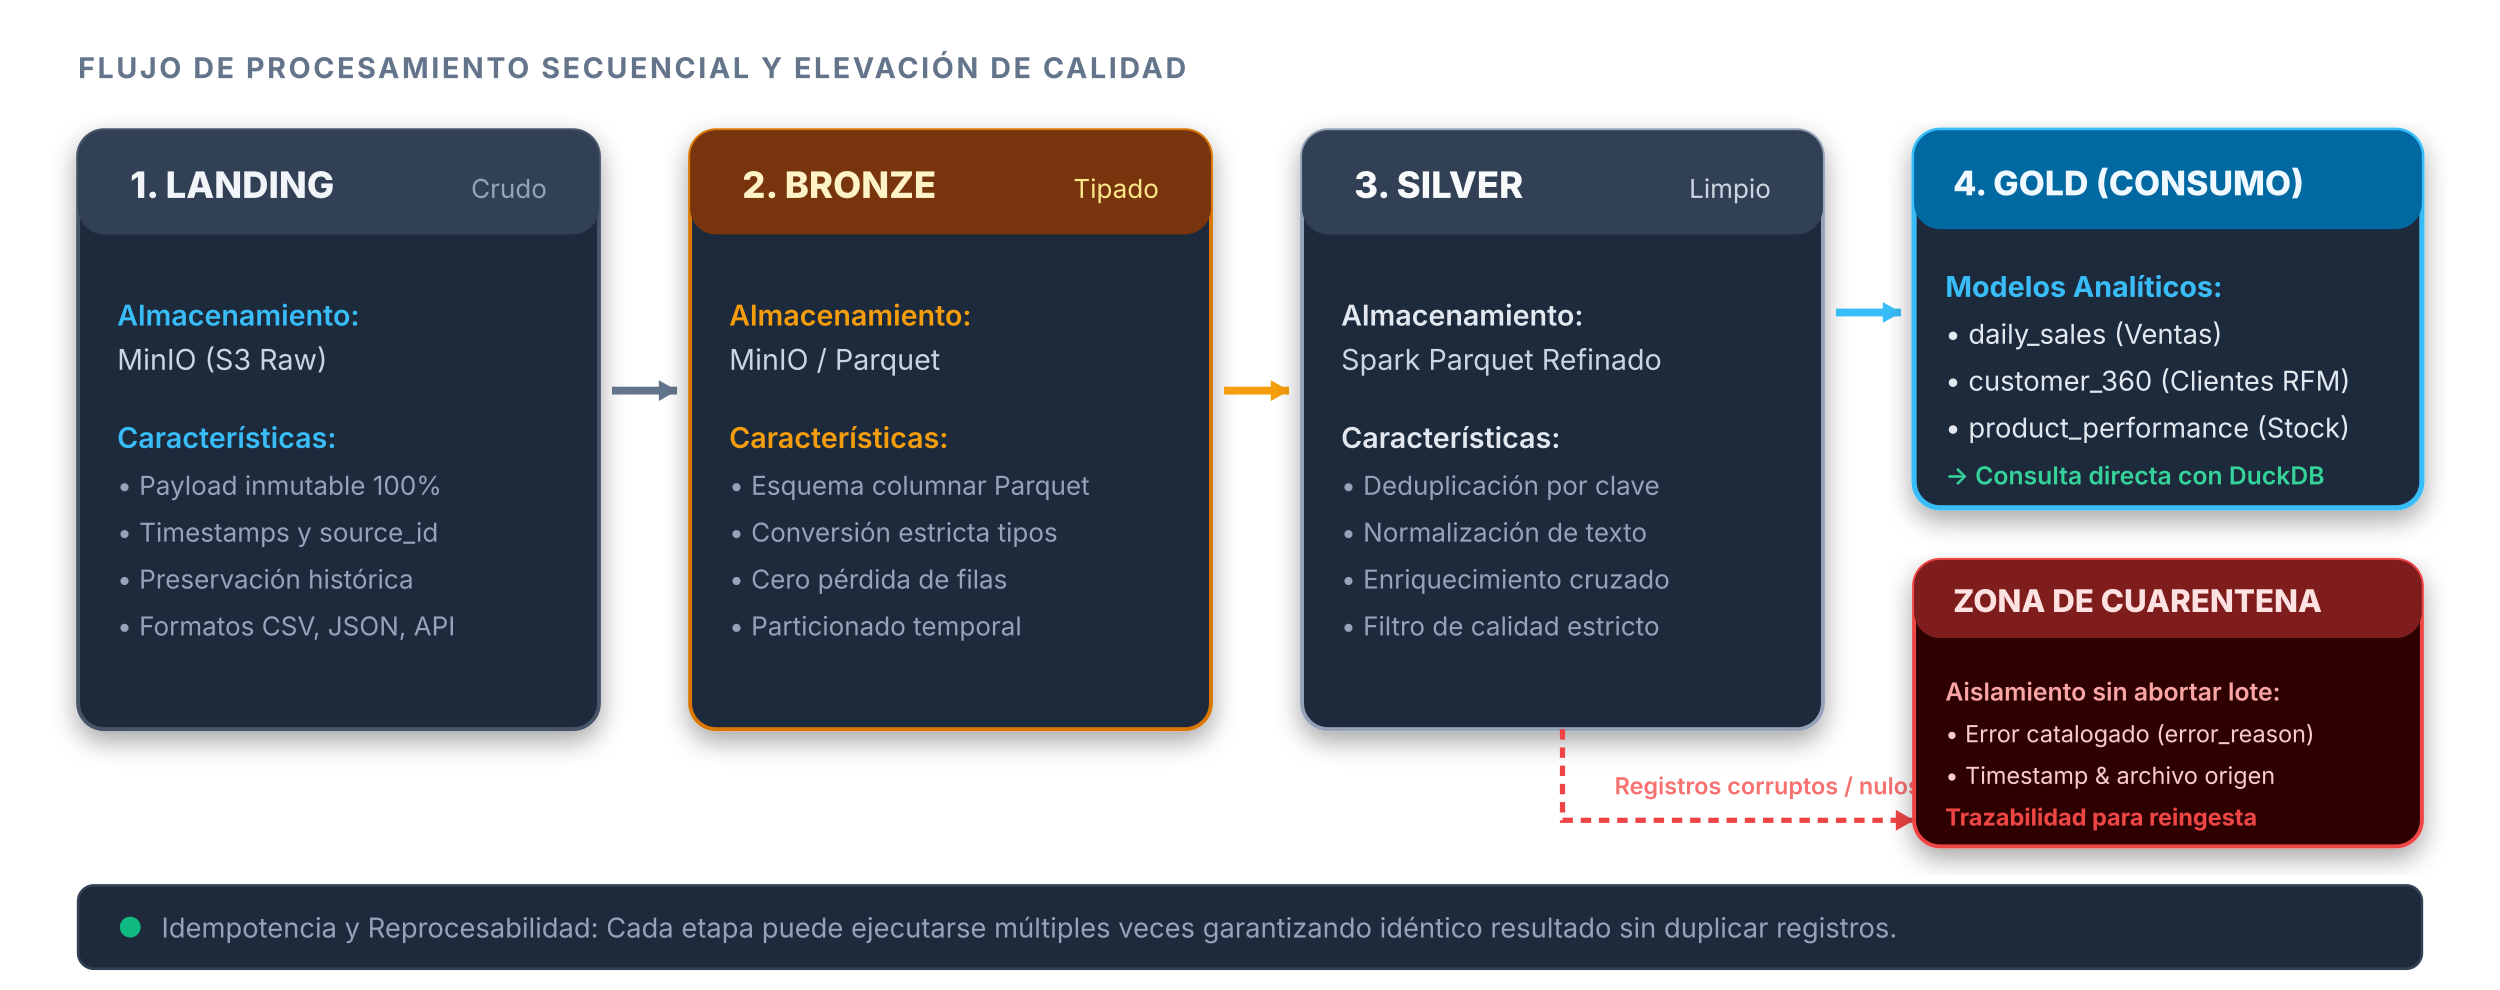
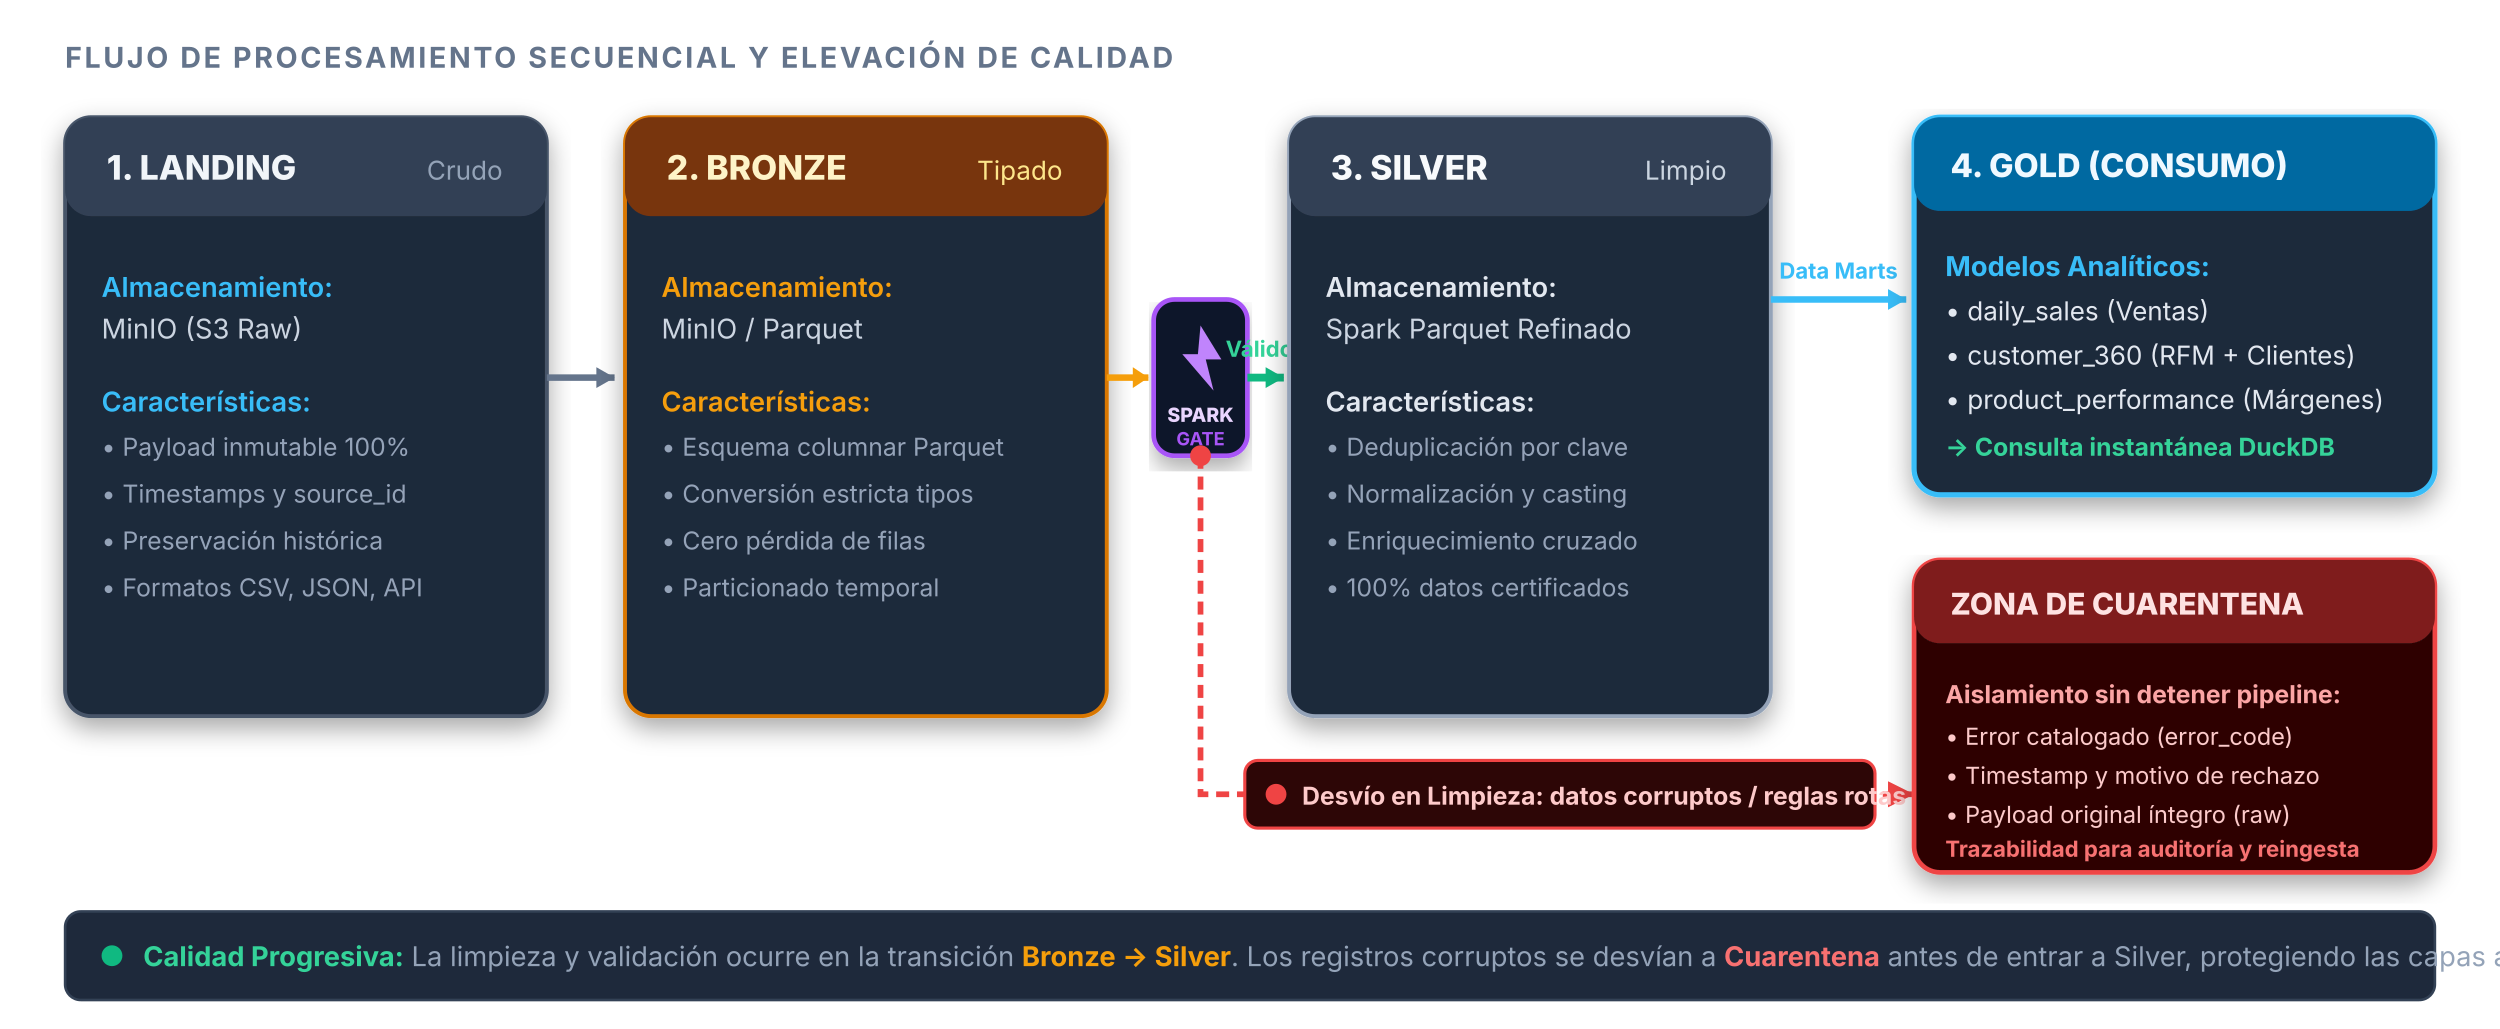
- <svg xmlns="http://www.w3.org/2000/svg" viewBox="0 0 960 380" width="960" height="380" style="background:#0b1120; font-family:'Inter', system-ui, -apple-system, sans-serif;">
+ <svg xmlns="http://www.w3.org/2000/svg" viewBox="0 0 960 395" width="960" height="395" style="background:#0b1120; font-family:'Inter', system-ui, -apple-system, sans-serif;">
  <defs>
    <filter id="m-shadow" x="-5%" y="-5%" width="110%" height="115%">
      <feDropShadow dx="0" dy="4" stdDeviation="5" flood-color="#000000" flood-opacity="0.35" />
    </filter>
+     <linearGradient id="grad-gate" x1="0%" y1="0%" x2="100%" y2="100%">
+       <stop offset="0%" stop-color="#3b82f6" />
+       <stop offset="100%" stop-color="#1d4ed8" />
+     </linearGradient>
  </defs>
-   <text x="30" y="30" fill="#64748b" font-size="11" font-weight="700" letter-spacing="1">FLUJO DE PROCESAMIENTO SECUENCIAL Y ELEVACIÓN DE CALIDAD</text>
-   <g transform="translate(30, 50)" filter="url(#m-shadow)">
-     <rect width="200" height="230" rx="10" fill="#1e293b" stroke="#475569" stroke-width="1.5" />
-     <rect width="200" height="40" rx="10" fill="#334155" />
-     <text x="20" y="26" fill="#f1f5f9" font-size="14" font-weight="800">1. LANDING</text>
-     <text x="180" y="26" fill="#94a3b8" font-size="10" text-anchor="end">Crudo</text>
-     <g transform="translate(15, 60)">
-       <text x="0" y="15" fill="#38bdf8" font-size="11" font-weight="600">Almacenamiento:</text>
-       <text x="0" y="32" fill="#cbd5e1" font-size="11">MinIO (S3 Raw)</text>
-       <text x="0" y="62" fill="#38bdf8" font-size="11" font-weight="600">Características:</text>
-       <text x="0" y="80" fill="#94a3b8" font-size="10">• Payload inmutable 100%</text>
-       <text x="0" y="98" fill="#94a3b8" font-size="10">• Timestamps y source_id</text>
-       <text x="0" y="116" fill="#94a3b8" font-size="10">• Preservación histórica</text>
-       <text x="0" y="134" fill="#94a3b8" font-size="10">• Formatos CSV, JSON, API</text>
+   <text x="25" y="26" fill="#64748b" font-size="11" font-weight="700" letter-spacing="1">FLUJO DE PROCESAMIENTO SECUENCIAL Y ELEVACIÓN DE CALIDAD</text>
+   <g transform="translate(25, 45)" filter="url(#m-shadow)">
+     <rect width="185" height="230" rx="10" fill="#1e293b" stroke="#475569" stroke-width="1.5" />
+     <rect width="185" height="38" rx="10" fill="#334155" />
+     <text x="16" y="24" fill="#f1f5f9" font-size="13" font-weight="800">1. LANDING</text>
+     <text x="168" y="24" fill="#94a3b8" font-size="10" text-anchor="end">Crudo</text>
+     <g transform="translate(14, 55)">
+       <text x="0" y="14" fill="#38bdf8" font-size="10.5" font-weight="600">Almacenamiento:</text>
+       <text x="0" y="30" fill="#cbd5e1" font-size="10.5">MinIO (S3 Raw)</text>
+       <text x="0" y="58" fill="#38bdf8" font-size="10.5" font-weight="600">Características:</text>
+       <text x="0" y="75" fill="#94a3b8" font-size="9.5">• Payload inmutable 100%</text>
+       <text x="0" y="93" fill="#94a3b8" font-size="9.5">• Timestamps y source_id</text>
+       <text x="0" y="111" fill="#94a3b8" font-size="9.5">• Preservación histórica</text>
+       <text x="0" y="129" fill="#94a3b8" font-size="9.5">• Formatos CSV, JSON, API</text>
    </g>
  </g>
-   <g transform="translate(235, 150)">
-     <line x1="0" y1="0" x2="25" y2="0" stroke="#64748b" stroke-width="3" />
-     <polygon points="25,0 18,-4 18,4" fill="#64748b" />
+   <g transform="translate(210, 145)">
+     <line x1="0" y1="0" x2="26" y2="0" stroke="#64748b" stroke-width="2.5" />
+     <polygon points="26,0 19,-4 19,4" fill="#64748b" />
  </g>
-   <g transform="translate(265, 50)" filter="url(#m-shadow)">
-     <rect width="200" height="230" rx="10" fill="#1e293b" stroke="#d97706" stroke-width="1.5" />
-     <rect width="200" height="40" rx="10" fill="#78350f" />
-     <text x="20" y="26" fill="#fef3c7" font-size="14" font-weight="800">2. BRONZE</text>
-     <text x="180" y="26" fill="#fde68a" font-size="10" text-anchor="end">Tipado</text>
-     <g transform="translate(15, 60)">
-       <text x="0" y="15" fill="#f59e0b" font-size="11" font-weight="600">Almacenamiento:</text>
-       <text x="0" y="32" fill="#cbd5e1" font-size="11">MinIO / Parquet</text>
-       <text x="0" y="62" fill="#f59e0b" font-size="11" font-weight="600">Características:</text>
-       <text x="0" y="80" fill="#94a3b8" font-size="10">• Esquema columnar Parquet</text>
-       <text x="0" y="98" fill="#94a3b8" font-size="10">• Conversión estricta tipos</text>
-       <text x="0" y="116" fill="#94a3b8" font-size="10">• Cero pérdida de filas</text>
-       <text x="0" y="134" fill="#94a3b8" font-size="10">• Particionado temporal</text>
+   <g transform="translate(240, 45)" filter="url(#m-shadow)">
+     <rect width="185" height="230" rx="10" fill="#1e293b" stroke="#d97706" stroke-width="1.5" />
+     <rect width="185" height="38" rx="10" fill="#78350f" />
+     <text x="16" y="24" fill="#fef3c7" font-size="13" font-weight="800">2. BRONZE</text>
+     <text x="168" y="24" fill="#fde68a" font-size="10" text-anchor="end">Tipado</text>
+     <g transform="translate(14, 55)">
+       <text x="0" y="14" fill="#f59e0b" font-size="10.5" font-weight="600">Almacenamiento:</text>
+       <text x="0" y="30" fill="#cbd5e1" font-size="10.5">MinIO / Parquet</text>
+       <text x="0" y="58" fill="#f59e0b" font-size="10.5" font-weight="600">Características:</text>
+       <text x="0" y="75" fill="#94a3b8" font-size="9.5">• Esquema columnar Parquet</text>
+       <text x="0" y="93" fill="#94a3b8" font-size="9.5">• Conversión estricta tipos</text>
+       <text x="0" y="111" fill="#94a3b8" font-size="9.5">• Cero pérdida de filas</text>
+       <text x="0" y="129" fill="#94a3b8" font-size="9.5">• Particionado temporal</text>
    </g>
  </g>
-   <g transform="translate(470, 150)">
-     <line x1="0" y1="0" x2="25" y2="0" stroke="#f59e0b" stroke-width="3" />
-     <polygon points="25,0 18,-4 18,4" fill="#f59e0b" />
+   <g transform="translate(425, 145)">
+     <line x1="0" y1="0" x2="16" y2="0" stroke="#f59e0b" stroke-width="2.5" />
+     <polygon points="16,0 10,-4 10,4" fill="#f59e0b" />
  </g>
-   <g transform="translate(500, 50)" filter="url(#m-shadow)">
-     <rect width="200" height="230" rx="10" fill="#1e293b" stroke="#94a3b8" stroke-width="1.5" />
-     <rect width="200" height="40" rx="10" fill="#334155" />
-     <text x="20" y="26" fill="#f8fafc" font-size="14" font-weight="800">3. SILVER</text>
-     <text x="180" y="26" fill="#cbd5e1" font-size="10" text-anchor="end">Limpio</text>
-     <g transform="translate(15, 60)">
-       <text x="0" y="15" fill="#e2e8f0" font-size="11" font-weight="600">Almacenamiento:</text>
-       <text x="0" y="32" fill="#cbd5e1" font-size="11">Spark Parquet Refinado</text>
-       <text x="0" y="62" fill="#e2e8f0" font-size="11" font-weight="600">Características:</text>
-       <text x="0" y="80" fill="#94a3b8" font-size="10">• Deduplicación por clave</text>
-       <text x="0" y="98" fill="#94a3b8" font-size="10">• Normalización de texto</text>
-       <text x="0" y="116" fill="#94a3b8" font-size="10">• Enriquecimiento cruzado</text>
-       <text x="0" y="134" fill="#94a3b8" font-size="10">• Filtro de calidad estricto</text>
+   <g transform="translate(443, 115)" filter="url(#m-shadow)">
+     <rect width="36" height="60" rx="8" fill="#0f172a" stroke="#a855f7" stroke-width="1.8" />
+     <path d="M 18 10 L 26 23 L 20 23 L 23 35 L 11 21 L 17 21 Z" fill="#c084fc" />
+     <text x="18" y="47" fill="#e9d5ff" font-size="7.5" font-weight="800" text-anchor="middle">SPARK</text>
+     <text x="18" y="56" fill="#a855f7" font-size="7" font-weight="700" text-anchor="middle">GATE</text>
+   </g>
+   <g transform="translate(479, 145)">
+     <line x1="0" y1="0" x2="14" y2="0" stroke="#10b981" stroke-width="3" />
+     <polygon points="14,0 7,-4 7,4" fill="#10b981" />
+     <text x="7" y="-8" fill="#34d399" font-size="8.5" font-weight="700" text-anchor="middle">Válidos</text>
+   </g>
+   <g>
+     <circle cx="461" cy="175" r="4" fill="#ef4444" />
+     <path d="M 461 175 L 461 305 L 735 305" stroke="#ef4444" stroke-width="2.2" stroke-dasharray="5,3" fill="none" />
+     <polygon points="735,305 725,300 725,310" fill="#ef4444" />
+     <rect x="478" y="292" width="242" height="26" rx="5" fill="#2d0606" stroke="#ef4444" stroke-width="1.2" />
+     <circle cx="490" cy="305" r="4" fill="#ef4444" />
+     <text x="500" y="309" fill="#fecaca" font-size="9.5" font-weight="700">Desvío en Limpieza: datos corruptos / reglas rotas</text>
+   </g>
+   <g transform="translate(495, 45)" filter="url(#m-shadow)">
+     <rect width="185" height="230" rx="10" fill="#1e293b" stroke="#94a3b8" stroke-width="1.5" />
+     <rect width="185" height="38" rx="10" fill="#334155" />
+     <text x="16" y="24" fill="#f8fafc" font-size="13" font-weight="800">3. SILVER</text>
+     <text x="168" y="24" fill="#cbd5e1" font-size="10" text-anchor="end">Limpio</text>
+     <g transform="translate(14, 55)">
+       <text x="0" y="14" fill="#e2e8f0" font-size="10.5" font-weight="600">Almacenamiento:</text>
+       <text x="0" y="30" fill="#cbd5e1" font-size="10.5">Spark Parquet Refinado</text>
+       <text x="0" y="58" fill="#e2e8f0" font-size="10.5" font-weight="600">Características:</text>
+       <text x="0" y="75" fill="#94a3b8" font-size="9.5">• Deduplicación por clave</text>
+       <text x="0" y="93" fill="#94a3b8" font-size="9.5">• Normalización y casting</text>
+       <text x="0" y="111" fill="#94a3b8" font-size="9.5">• Enriquecimiento cruzado</text>
+       <text x="0" y="129" fill="#94a3b8" font-size="9.5">• 100% datos certificados</text>
    </g>
  </g>
-   <g transform="translate(705, 120)">
-     <line x1="0" y1="0" x2="25" y2="0" stroke="#38bdf8" stroke-width="3" />
-     <polygon points="25,0 18,-4 18,4" fill="#38bdf8" />
+   <g transform="translate(680, 115)">
+     <line x1="0" y1="0" x2="52" y2="0" stroke="#38bdf8" stroke-width="2.5" />
+     <polygon points="52,0 45,-4 45,4" fill="#38bdf8" />
+     <text x="26" y="-8" fill="#38bdf8" font-size="8.5" font-weight="700" text-anchor="middle">Data Marts</text>
  </g>
-   <g transform="translate(735, 50)" filter="url(#m-shadow)">
-     <rect width="195" height="145" rx="10" fill="#1e293b" stroke="#38bdf8" stroke-width="2" />
-     <rect width="195" height="38" rx="10" fill="#0369a1" />
-     <text x="15" y="25" fill="#f0f9ff" font-size="13" font-weight="800">4. GOLD (CONSUMO)</text>
-     <g transform="translate(12, 50)">
-       <text x="0" y="14" fill="#38bdf8" font-size="11" font-weight="700">Modelos Analíticos:</text>
-       <text x="0" y="32" fill="#e2e8f0" font-size="10.5">• daily_sales (Ventas)</text>
-       <text x="0" y="50" fill="#e2e8f0" font-size="10.5">• customer_360 (Clientes RFM)</text>
-       <text x="0" y="68" fill="#e2e8f0" font-size="10.5">• product_performance (Stock)</text>
-       <text x="0" y="86" fill="#34d399" font-size="9.5" font-weight="600">→ Consulta directa con DuckDB</text>
+   <g transform="translate(735, 45)" filter="url(#m-shadow)">
+     <rect width="200" height="145" rx="10" fill="#1e293b" stroke="#38bdf8" stroke-width="2" />
+     <rect width="200" height="36" rx="10" fill="#0369a1" />
+     <text x="14" y="23" fill="#f0f9ff" font-size="12.5" font-weight="800">4. GOLD (CONSUMO)</text>
+     <g transform="translate(12, 48)">
+       <text x="0" y="13" fill="#38bdf8" font-size="10.5" font-weight="700">Modelos Analíticos:</text>
+       <text x="0" y="30" fill="#e2e8f0" font-size="10">• daily_sales (Ventas)</text>
+       <text x="0" y="47" fill="#e2e8f0" font-size="10">• customer_360 (RFM + Clientes)</text>
+       <text x="0" y="64" fill="#e2e8f0" font-size="10">• product_performance (Márgenes)</text>
+       <text x="0" y="82" fill="#34d399" font-size="9.5" font-weight="700">→ Consulta instantánea DuckDB</text>
    </g>
  </g>
-   <g transform="translate(600, 280)">
-     <path d="M 0 0 L 0 35 L 135 35" stroke="#ef4444" stroke-width="2" stroke-dasharray="4,3" fill="none" />
-     <polygon points="135,35 128,31 128,39" fill="#ef4444" />
-     <text x="20" y="25" fill="#f87171" font-size="9" font-weight="600">Registros corruptos / nulos</text>
-   </g>
  <g transform="translate(735, 215)" filter="url(#m-shadow)">
-     <rect width="195" height="110" rx="10" fill="#2d0606" stroke="#ef4444" stroke-width="1.5" />
-     <rect width="195" height="30" rx="10" fill="#7f1d1d" />
-     <text x="15" y="20" fill="#fee2e2" font-size="12" font-weight="800">ZONA DE CUARENTENA</text>
-     <g transform="translate(12, 42)">
-       <text x="0" y="12" fill="#fca5a5" font-size="9.5" font-weight="600">Aislamiento sin abortar lote:</text>
-       <text x="0" y="28" fill="#fecaca" font-size="9">• Error catalogado (error_reason)</text>
-       <text x="0" y="44" fill="#fecaca" font-size="9">• Timestamp &amp; archivo origen</text>
-       <text x="0" y="60" fill="#ef4444" font-size="9" font-weight="700">Trazabilidad para reingesta</text>
+     <rect width="200" height="120" rx="10" fill="#2d0606" stroke="#ef4444" stroke-width="1.8" />
+     <rect width="200" height="32" rx="10" fill="#7f1d1d" />
+     <text x="14" y="21" fill="#fee2e2" font-size="11.5" font-weight="800">ZONA DE CUARENTENA</text>
+     <g transform="translate(12, 44)">
+       <text x="0" y="11" fill="#fca5a5" font-size="9.5" font-weight="700">Aislamiento sin detener pipeline:</text>
+       <text x="0" y="27" fill="#fecaca" font-size="9">• Error catalogado (error_code)</text>
+       <text x="0" y="42" fill="#fecaca" font-size="9">• Timestamp y motivo de rechazo</text>
+       <text x="0" y="57" fill="#fecaca" font-size="9">• Payload original íntegro (raw)</text>
+       <text x="0" y="70" fill="#f87171" font-size="8.5" font-weight="700">Trazabilidad para auditoría y reingesta</text>
    </g>
  </g>
-   <g transform="translate(30, 340)">
-     <rect width="900" height="32" rx="6" fill="#1e293b" stroke="#334155" stroke-width="1" />
-     <circle cx="20" cy="16" r="4" fill="#10b981" />
-     <text x="32" y="20" fill="#94a3b8" font-size="10.5">Idempotencia y Reprocesabilidad: Cada etapa puede ejecutarse múltiples veces garantizando idéntico resultado sin duplicar registros.</text>
+   <g transform="translate(25, 350)">
+     <rect width="910" height="34" rx="6" fill="#1e293b" stroke="#334155" stroke-width="1" />
+     <circle cx="18" cy="17" r="4" fill="#10b981" />
+     <text x="30" y="21" fill="#94a3b8" font-size="10.5">
+       <tspan fill="#34d399" font-weight="700">Calidad Progresiva:</tspan> La limpieza y validación ocurre en la transición <tspan fill="#f59e0b" font-weight="700">Bronze → Silver</tspan>. Los registros corruptos se desvían a <tspan fill="#f87171" font-weight="700">Cuarentena</tspan> antes de entrar a Silver, protegiendo las capas analíticas.
+     </text>
  </g>
</svg>
